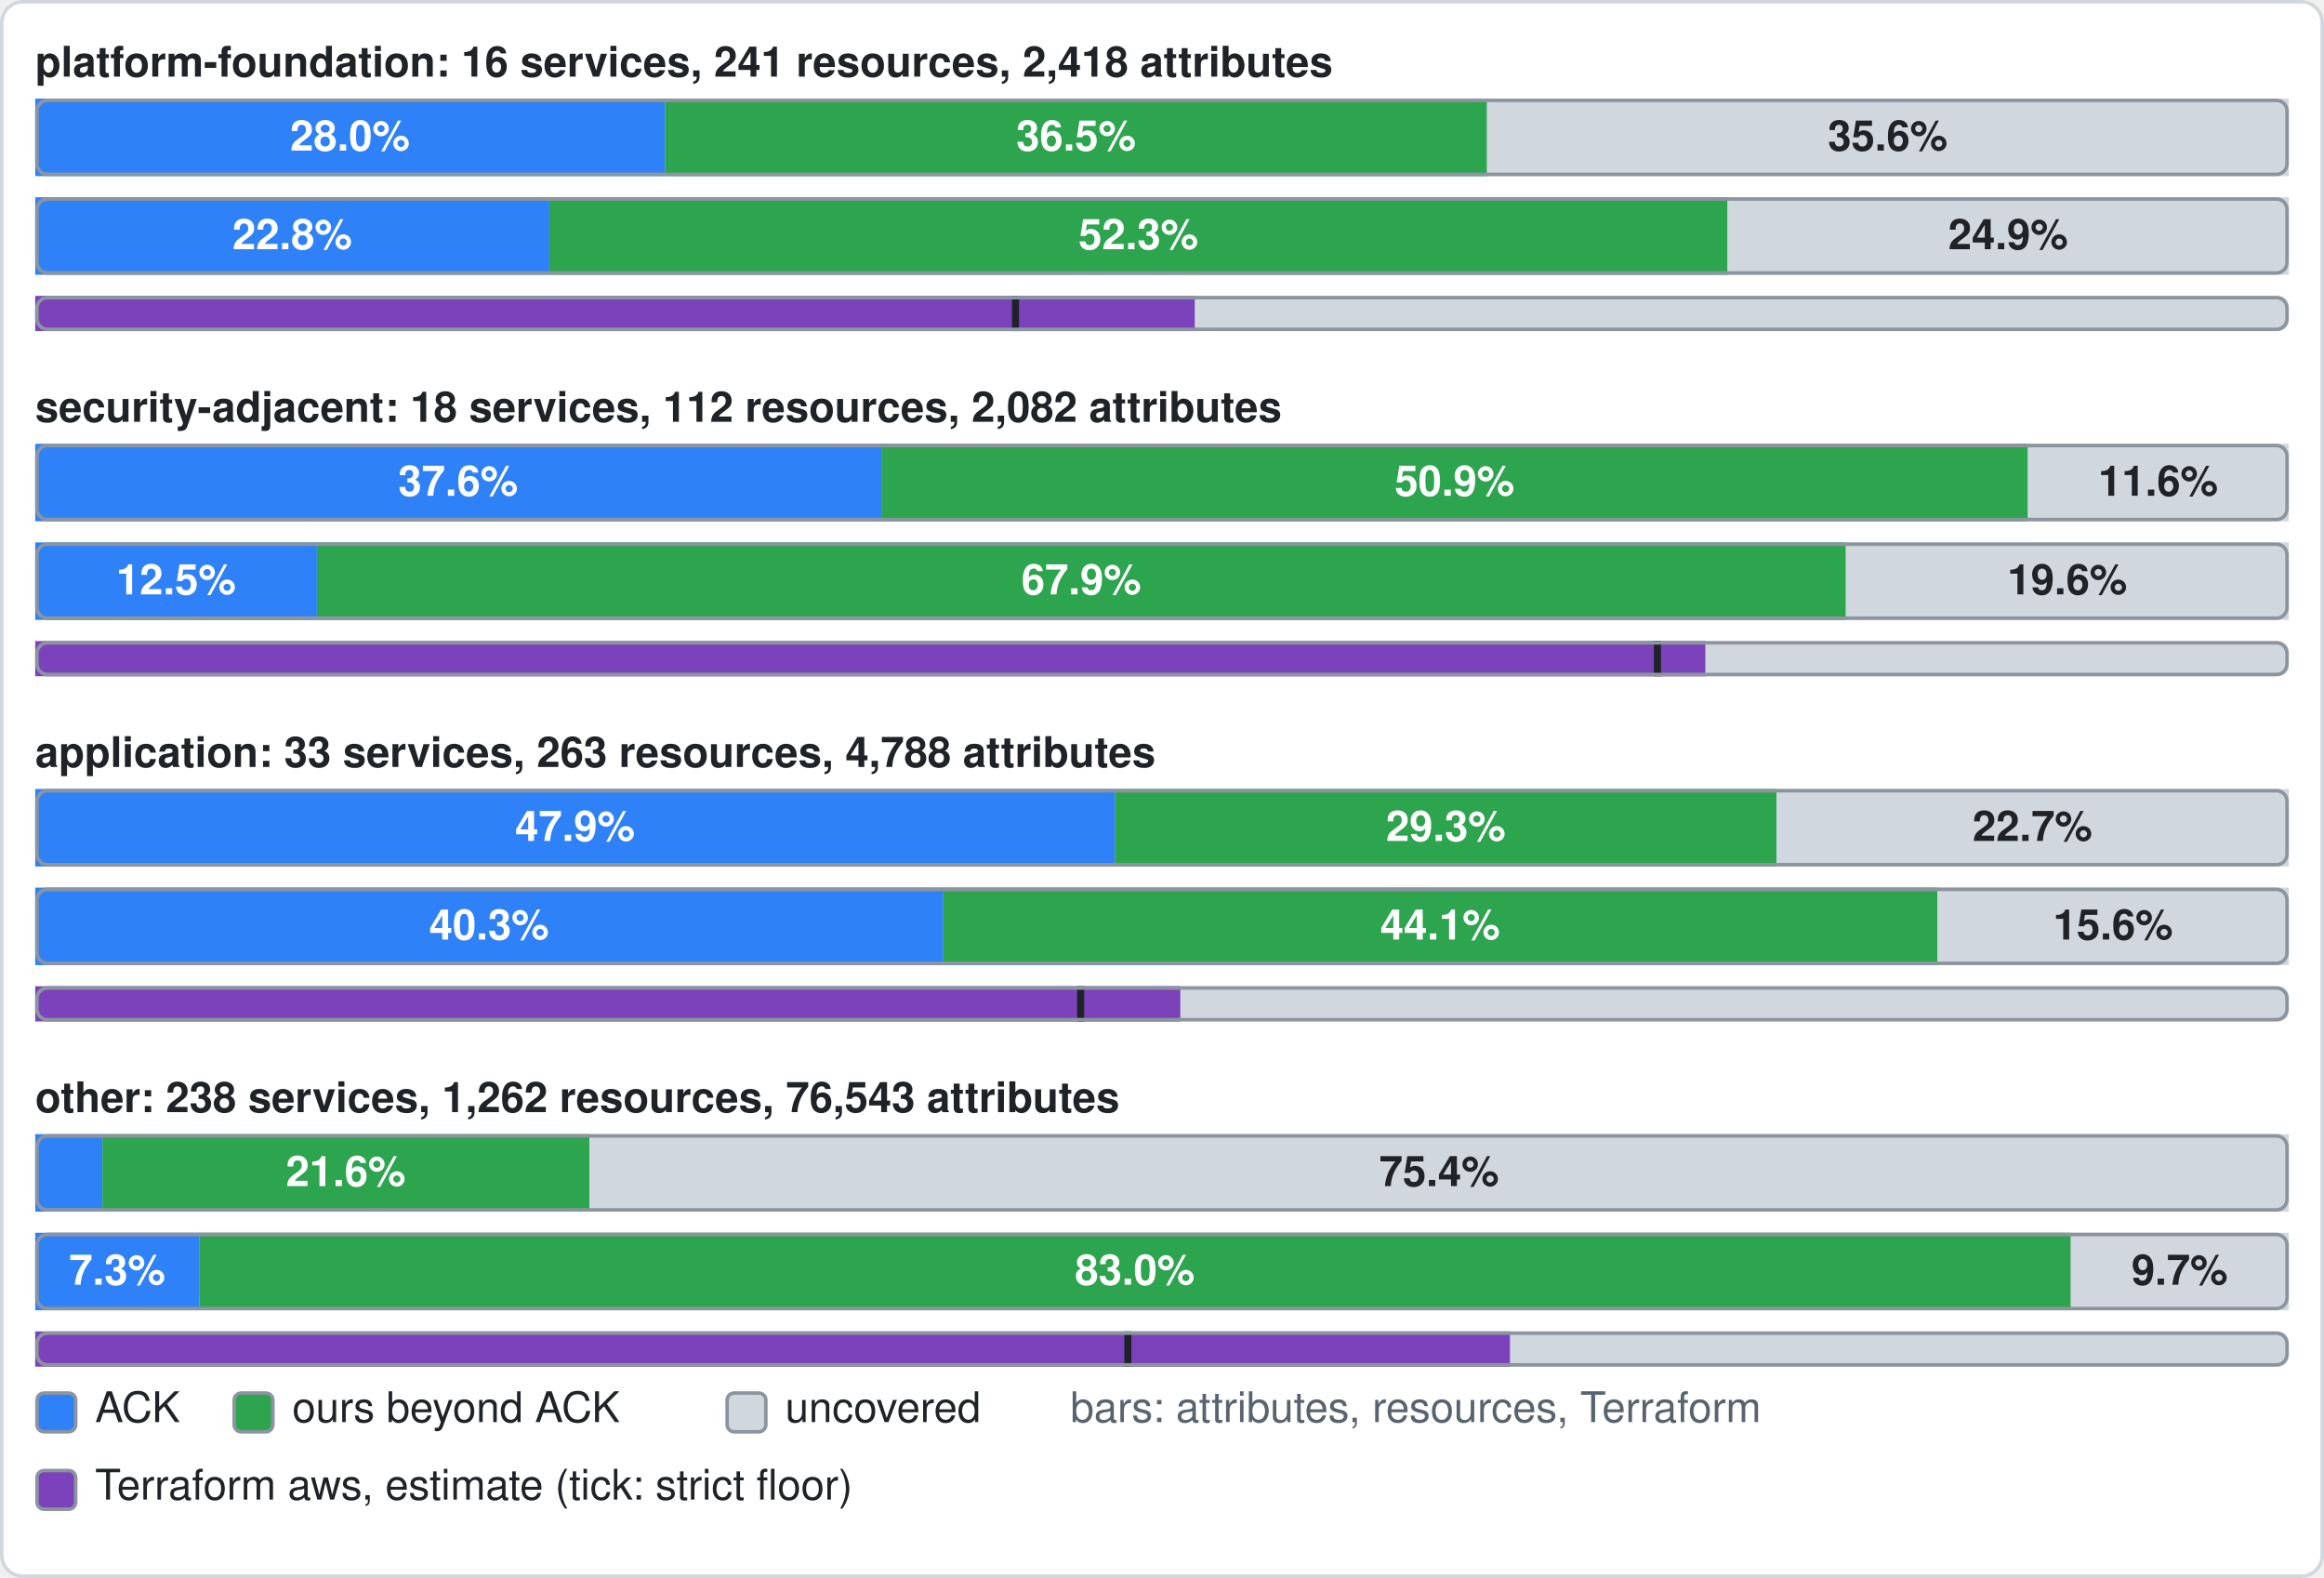
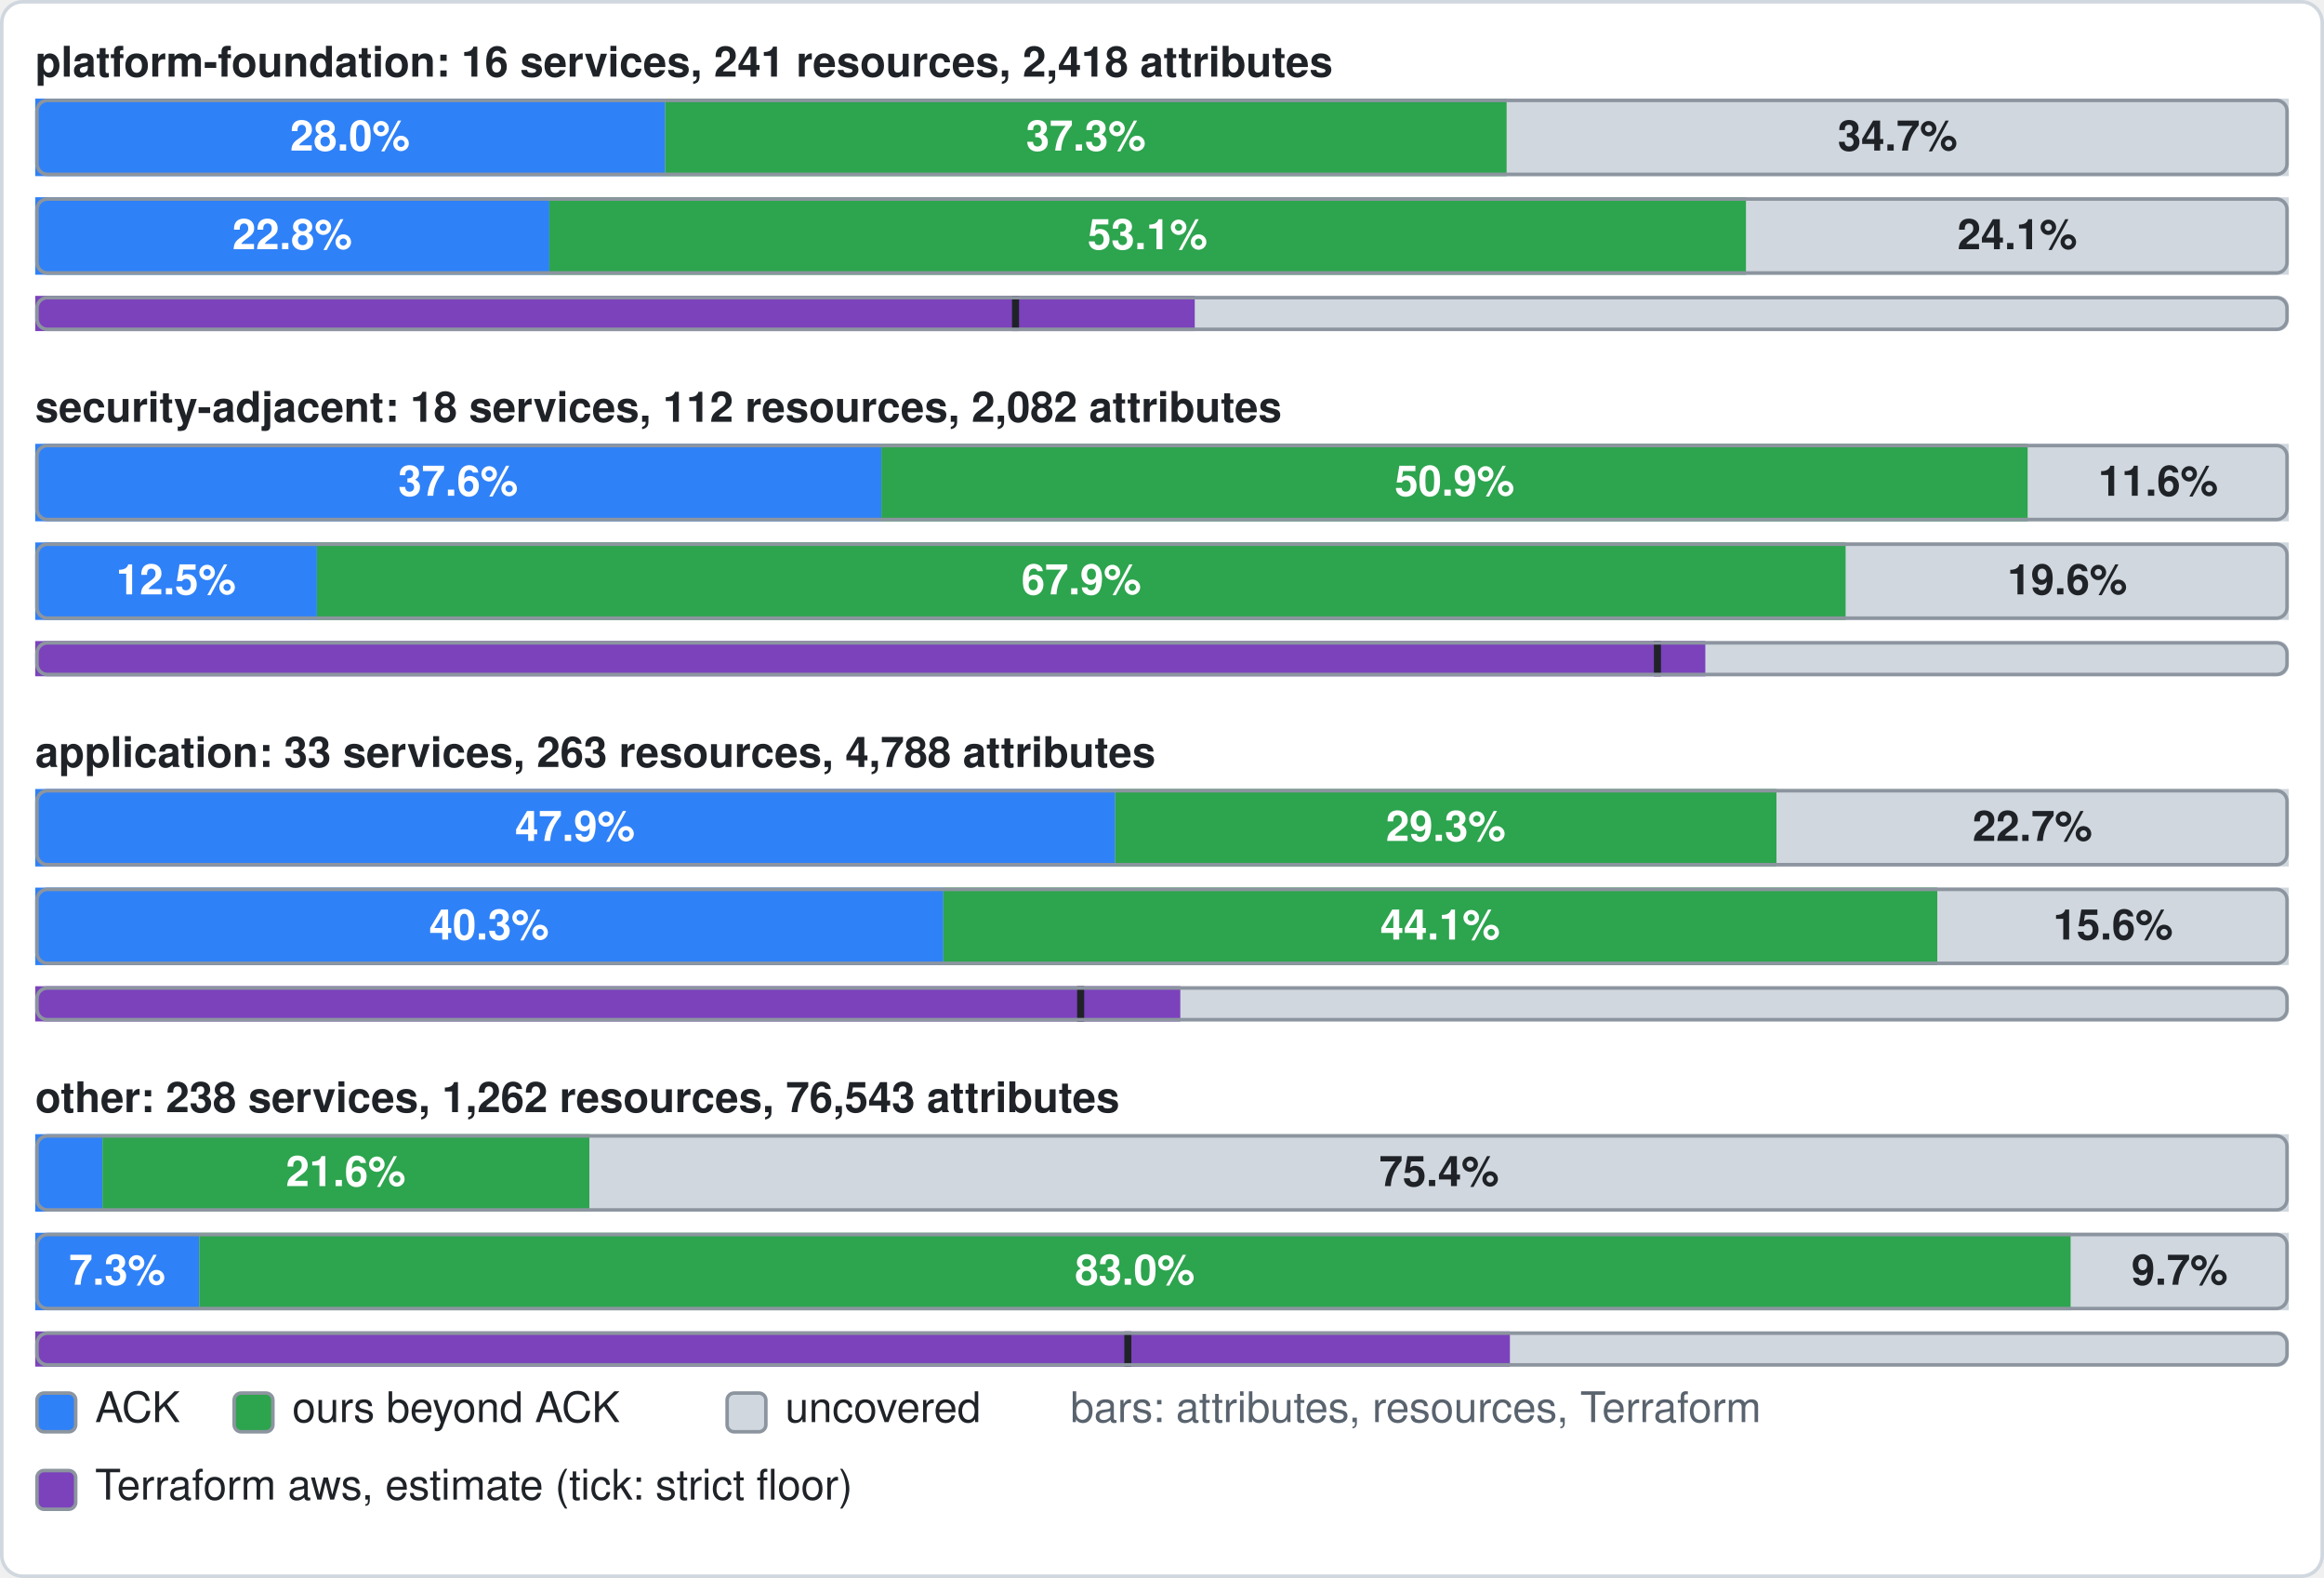
- <svg xmlns="http://www.w3.org/2000/svg" width="660" height="448" viewBox="0 0 660 448" role="img" aria-label="platform-foundation: attributes official 28.0%, ours beyond 36.5%, uncovered 35.6%; resources official 22.8%, ours beyond 52.3%, uncovered 24.9%; Terraform aws provider (estimate): 51.5% of 2400 attributes, at least 43.5%. security-adjacent: attributes official 37.6%, ours beyond 50.9%, uncovered 11.6%; resources official 12.5%, ours beyond 67.9%, uncovered 19.6%; Terraform aws provider (estimate): 74.1% of 2082 attributes, at least 72.0%. application: attributes official 47.9%, ours beyond 29.3%, uncovered 22.7%; resources official 40.3%, ours beyond 44.1%, uncovered 15.6%; Terraform aws provider (estimate): 50.8% of 4766 attributes, at least 46.4%. other: attributes official 3.0%, ours beyond 21.6%, uncovered 75.4%; resources official 7.3%, ours beyond 83.0%, uncovered 9.7%; Terraform aws provider (estimate): 65.4% of 76525 attributes, at least 48.5%">
+ <svg xmlns="http://www.w3.org/2000/svg" width="660" height="448" viewBox="0 0 660 448" role="img" aria-label="platform-foundation: attributes official 28.0%, ours beyond 37.3%, uncovered 34.7%; resources official 22.8%, ours beyond 53.1%, uncovered 24.1%; Terraform aws provider (estimate): 51.5% of 2400 attributes, at least 43.5%. security-adjacent: attributes official 37.6%, ours beyond 50.9%, uncovered 11.6%; resources official 12.5%, ours beyond 67.9%, uncovered 19.6%; Terraform aws provider (estimate): 74.1% of 2082 attributes, at least 72.0%. application: attributes official 47.9%, ours beyond 29.3%, uncovered 22.7%; resources official 40.3%, ours beyond 44.1%, uncovered 15.6%; Terraform aws provider (estimate): 50.8% of 4766 attributes, at least 46.4%. other: attributes official 3.0%, ours beyond 21.6%, uncovered 75.4%; resources official 7.3%, ours beyond 83.0%, uncovered 9.7%; Terraform aws provider (estimate): 65.4% of 76525 attributes, at least 48.5%">
  <rect x="0.5" y="0.5" width="659" height="447" rx="6" fill="#ffffff" stroke="#d0d7de" />
  <text x="10" y="19" font-family="-apple-system,BlinkMacSystemFont,'Segoe UI',Helvetica,Arial,sans-serif" font-size="12" font-weight="600" fill="#1f2328" dominant-baseline="central">platform-foundation: 16 services, 241 resources, 2,418 attributes</text>
  <rect x="10" y="28" width="640" height="22" rx="3" fill="#d0d7de" />
  <rect x="10" y="28" width="178.9" height="22" fill="#2f81f7" />
  <text x="99.4" y="40" font-family="-apple-system,BlinkMacSystemFont,'Segoe UI',Helvetica,Arial,sans-serif" font-size="12" font-weight="600" fill="#ffffff" text-anchor="middle" dominant-baseline="central">28.0%</text>
-   <rect x="188.9" y="28" width="233.4" height="22" fill="#2da44e" />
-   <text x="305.6" y="40" font-family="-apple-system,BlinkMacSystemFont,'Segoe UI',Helvetica,Arial,sans-serif" font-size="12" font-weight="600" fill="#ffffff" text-anchor="middle" dominant-baseline="central">36.5%</text>
-   <rect x="422.3" y="28" width="227.7" height="22" fill="#d0d7de" />
-   <text x="536.1" y="40" font-family="-apple-system,BlinkMacSystemFont,'Segoe UI',Helvetica,Arial,sans-serif" font-size="12" font-weight="600" fill="#1f2328" text-anchor="middle" dominant-baseline="central">35.6%</text>
+   <rect x="188.9" y="28" width="239" height="22" fill="#2da44e" />
+   <text x="308.4" y="40" font-family="-apple-system,BlinkMacSystemFont,'Segoe UI',Helvetica,Arial,sans-serif" font-size="12" font-weight="600" fill="#ffffff" text-anchor="middle" dominant-baseline="central">37.3%</text>
+   <rect x="427.9" y="28" width="222.1" height="22" fill="#d0d7de" />
+   <text x="538.9" y="40" font-family="-apple-system,BlinkMacSystemFont,'Segoe UI',Helvetica,Arial,sans-serif" font-size="12" font-weight="600" fill="#1f2328" text-anchor="middle" dominant-baseline="central">34.7%</text>
  <rect x="10.5" y="28.5" width="639" height="21" rx="3" fill="none" stroke="#8c959f" />
  <rect x="10" y="56" width="640" height="22" rx="3" fill="#d0d7de" />
  <rect x="10" y="56" width="146" height="22" fill="#2f81f7" />
  <text x="83" y="68" font-family="-apple-system,BlinkMacSystemFont,'Segoe UI',Helvetica,Arial,sans-serif" font-size="12" font-weight="600" fill="#ffffff" text-anchor="middle" dominant-baseline="central">22.8%</text>
-   <rect x="156" y="56" width="334.6" height="22" fill="#2da44e" />
-   <text x="323.3" y="68" font-family="-apple-system,BlinkMacSystemFont,'Segoe UI',Helvetica,Arial,sans-serif" font-size="12" font-weight="600" fill="#ffffff" text-anchor="middle" dominant-baseline="central">52.3%</text>
-   <rect x="490.6" y="56" width="159.4" height="22" fill="#d0d7de" />
-   <text x="570.3" y="68" font-family="-apple-system,BlinkMacSystemFont,'Segoe UI',Helvetica,Arial,sans-serif" font-size="12" font-weight="600" fill="#1f2328" text-anchor="middle" dominant-baseline="central">24.9%</text>
+   <rect x="156" y="56" width="339.9" height="22" fill="#2da44e" />
+   <text x="325.9" y="68" font-family="-apple-system,BlinkMacSystemFont,'Segoe UI',Helvetica,Arial,sans-serif" font-size="12" font-weight="600" fill="#ffffff" text-anchor="middle" dominant-baseline="central">53.1%</text>
+   <rect x="495.9" y="56" width="154.1" height="22" fill="#d0d7de" />
+   <text x="572.9" y="68" font-family="-apple-system,BlinkMacSystemFont,'Segoe UI',Helvetica,Arial,sans-serif" font-size="12" font-weight="600" fill="#1f2328" text-anchor="middle" dominant-baseline="central">24.1%</text>
  <rect x="10.5" y="56.5" width="639" height="21" rx="3" fill="none" stroke="#8c959f" />
  <rect x="10" y="84" width="640" height="10" rx="3" fill="#d0d7de" />
  <rect x="10" y="84" width="329.3" height="10" fill="#7b42bc" />
  <rect x="287.4" y="84" width="2" height="10" fill="#1f2328" />
  <rect x="10.5" y="84.5" width="639" height="9" rx="3" fill="none" stroke="#8c959f" />
  <text x="10" y="117" font-family="-apple-system,BlinkMacSystemFont,'Segoe UI',Helvetica,Arial,sans-serif" font-size="12" font-weight="600" fill="#1f2328" dominant-baseline="central">security-adjacent: 18 services, 112 resources, 2,082 attributes</text>
  <rect x="10" y="126" width="640" height="22" rx="3" fill="#d0d7de" />
  <rect x="10" y="126" width="240.3" height="22" fill="#2f81f7" />
  <text x="130.1" y="138" font-family="-apple-system,BlinkMacSystemFont,'Segoe UI',Helvetica,Arial,sans-serif" font-size="12" font-weight="600" fill="#ffffff" text-anchor="middle" dominant-baseline="central">37.6%</text>
  <rect x="250.3" y="126" width="325.6" height="22" fill="#2da44e" />
  <text x="413.1" y="138" font-family="-apple-system,BlinkMacSystemFont,'Segoe UI',Helvetica,Arial,sans-serif" font-size="12" font-weight="600" fill="#ffffff" text-anchor="middle" dominant-baseline="central">50.9%</text>
  <rect x="575.9" y="126" width="74.1" height="22" fill="#d0d7de" />
  <text x="612.9" y="138" font-family="-apple-system,BlinkMacSystemFont,'Segoe UI',Helvetica,Arial,sans-serif" font-size="12" font-weight="600" fill="#1f2328" text-anchor="middle" dominant-baseline="central">11.6%</text>
  <rect x="10.5" y="126.5" width="639" height="21" rx="3" fill="none" stroke="#8c959f" />
  <rect x="10" y="154" width="640" height="22" rx="3" fill="#d0d7de" />
  <rect x="10" y="154" width="80" height="22" fill="#2f81f7" />
  <text x="50" y="166" font-family="-apple-system,BlinkMacSystemFont,'Segoe UI',Helvetica,Arial,sans-serif" font-size="12" font-weight="600" fill="#ffffff" text-anchor="middle" dominant-baseline="central">12.5%</text>
  <rect x="90" y="154" width="434.2" height="22" fill="#2da44e" />
  <text x="307.1" y="166" font-family="-apple-system,BlinkMacSystemFont,'Segoe UI',Helvetica,Arial,sans-serif" font-size="12" font-weight="600" fill="#ffffff" text-anchor="middle" dominant-baseline="central">67.9%</text>
  <rect x="524.2" y="154" width="125.8" height="22" fill="#d0d7de" />
  <text x="587.1" y="166" font-family="-apple-system,BlinkMacSystemFont,'Segoe UI',Helvetica,Arial,sans-serif" font-size="12" font-weight="600" fill="#1f2328" text-anchor="middle" dominant-baseline="central">19.6%</text>
  <rect x="10.5" y="154.5" width="639" height="21" rx="3" fill="none" stroke="#8c959f" />
  <rect x="10" y="182" width="640" height="10" rx="3" fill="#d0d7de" />
  <rect x="10" y="182" width="474.3" height="10" fill="#7b42bc" />
  <rect x="469.7" y="182" width="2" height="10" fill="#1f2328" />
  <rect x="10.5" y="182.5" width="639" height="9" rx="3" fill="none" stroke="#8c959f" />
  <text x="10" y="215" font-family="-apple-system,BlinkMacSystemFont,'Segoe UI',Helvetica,Arial,sans-serif" font-size="12" font-weight="600" fill="#1f2328" dominant-baseline="central">application: 33 services, 263 resources, 4,788 attributes</text>
  <rect x="10" y="224" width="640" height="22" rx="3" fill="#d0d7de" />
  <rect x="10" y="224" width="306.7" height="22" fill="#2f81f7" />
  <text x="163.3" y="236" font-family="-apple-system,BlinkMacSystemFont,'Segoe UI',Helvetica,Arial,sans-serif" font-size="12" font-weight="600" fill="#ffffff" text-anchor="middle" dominant-baseline="central">47.9%</text>
  <rect x="316.7" y="224" width="187.8" height="22" fill="#2da44e" />
  <text x="410.6" y="236" font-family="-apple-system,BlinkMacSystemFont,'Segoe UI',Helvetica,Arial,sans-serif" font-size="12" font-weight="600" fill="#ffffff" text-anchor="middle" dominant-baseline="central">29.3%</text>
  <rect x="504.5" y="224" width="145.5" height="22" fill="#d0d7de" />
  <text x="577.2" y="236" font-family="-apple-system,BlinkMacSystemFont,'Segoe UI',Helvetica,Arial,sans-serif" font-size="12" font-weight="600" fill="#1f2328" text-anchor="middle" dominant-baseline="central">22.7%</text>
  <rect x="10.5" y="224.5" width="639" height="21" rx="3" fill="none" stroke="#8c959f" />
  <rect x="10" y="252" width="640" height="22" rx="3" fill="#d0d7de" />
  <rect x="10" y="252" width="257.9" height="22" fill="#2f81f7" />
  <text x="138.9" y="264" font-family="-apple-system,BlinkMacSystemFont,'Segoe UI',Helvetica,Arial,sans-serif" font-size="12" font-weight="600" fill="#ffffff" text-anchor="middle" dominant-baseline="central">40.3%</text>
  <rect x="267.9" y="252" width="282.3" height="22" fill="#2da44e" />
  <text x="409" y="264" font-family="-apple-system,BlinkMacSystemFont,'Segoe UI',Helvetica,Arial,sans-serif" font-size="12" font-weight="600" fill="#ffffff" text-anchor="middle" dominant-baseline="central">44.1%</text>
  <rect x="550.2" y="252" width="99.8" height="22" fill="#d0d7de" />
  <text x="600.1" y="264" font-family="-apple-system,BlinkMacSystemFont,'Segoe UI',Helvetica,Arial,sans-serif" font-size="12" font-weight="600" fill="#1f2328" text-anchor="middle" dominant-baseline="central">15.6%</text>
  <rect x="10.5" y="252.5" width="639" height="21" rx="3" fill="none" stroke="#8c959f" />
  <rect x="10" y="280" width="640" height="10" rx="3" fill="#d0d7de" />
  <rect x="10" y="280" width="325.2" height="10" fill="#7b42bc" />
  <rect x="305.9" y="280" width="2" height="10" fill="#1f2328" />
  <rect x="10.5" y="280.5" width="639" height="9" rx="3" fill="none" stroke="#8c959f" />
  <text x="10" y="313" font-family="-apple-system,BlinkMacSystemFont,'Segoe UI',Helvetica,Arial,sans-serif" font-size="12" font-weight="600" fill="#1f2328" dominant-baseline="central">other: 238 services, 1,262 resources, 76,543 attributes</text>
  <rect x="10" y="322" width="640" height="22" rx="3" fill="#d0d7de" />
  <rect x="10" y="322" width="19.1" height="22" fill="#2f81f7" />
  <rect x="29.1" y="322" width="138.3" height="22" fill="#2da44e" />
  <text x="98.2" y="334" font-family="-apple-system,BlinkMacSystemFont,'Segoe UI',Helvetica,Arial,sans-serif" font-size="12" font-weight="600" fill="#ffffff" text-anchor="middle" dominant-baseline="central">21.6%</text>
  <rect x="167.4" y="322" width="482.6" height="22" fill="#d0d7de" />
  <text x="408.7" y="334" font-family="-apple-system,BlinkMacSystemFont,'Segoe UI',Helvetica,Arial,sans-serif" font-size="12" font-weight="600" fill="#1f2328" text-anchor="middle" dominant-baseline="central">75.4%</text>
  <rect x="10.5" y="322.5" width="639" height="21" rx="3" fill="none" stroke="#8c959f" />
  <rect x="10" y="350" width="640" height="22" rx="3" fill="#d0d7de" />
  <rect x="10" y="350" width="46.6" height="22" fill="#2f81f7" />
  <text x="33.3" y="362" font-family="-apple-system,BlinkMacSystemFont,'Segoe UI',Helvetica,Arial,sans-serif" font-size="12" font-weight="600" fill="#ffffff" text-anchor="middle" dominant-baseline="central">7.3%</text>
  <rect x="56.6" y="350" width="531.5" height="22" fill="#2da44e" />
  <text x="322.3" y="362" font-family="-apple-system,BlinkMacSystemFont,'Segoe UI',Helvetica,Arial,sans-serif" font-size="12" font-weight="600" fill="#ffffff" text-anchor="middle" dominant-baseline="central">83.0%</text>
  <rect x="588.1" y="350" width="61.9" height="22" fill="#d0d7de" />
  <text x="619" y="362" font-family="-apple-system,BlinkMacSystemFont,'Segoe UI',Helvetica,Arial,sans-serif" font-size="12" font-weight="600" fill="#1f2328" text-anchor="middle" dominant-baseline="central">9.7%</text>
  <rect x="10.5" y="350.5" width="639" height="21" rx="3" fill="none" stroke="#8c959f" />
  <rect x="10" y="378" width="640" height="10" rx="3" fill="#d0d7de" />
  <rect x="10" y="378" width="418.8" height="10" fill="#7b42bc" />
  <rect x="319.3" y="378" width="2" height="10" fill="#1f2328" />
  <rect x="10.5" y="378.5" width="639" height="9" rx="3" fill="none" stroke="#8c959f" />
  <rect x="10.5" y="395.5" width="11" height="11" rx="2" fill="#2f81f7" stroke="#8c959f" />
  <text x="27" y="401" font-family="-apple-system,BlinkMacSystemFont,'Segoe UI',Helvetica,Arial,sans-serif" font-size="12" fill="#1f2328" dominant-baseline="central">ACK</text>
  <rect x="66.5" y="395.5" width="11" height="11" rx="2" fill="#2da44e" stroke="#8c959f" />
  <text x="83" y="401" font-family="-apple-system,BlinkMacSystemFont,'Segoe UI',Helvetica,Arial,sans-serif" font-size="12" fill="#1f2328" dominant-baseline="central">ours beyond ACK</text>
  <rect x="206.5" y="395.5" width="11" height="11" rx="2" fill="#d0d7de" stroke="#8c959f" />
  <text x="223" y="401" font-family="-apple-system,BlinkMacSystemFont,'Segoe UI',Helvetica,Arial,sans-serif" font-size="12" fill="#1f2328" dominant-baseline="central">uncovered</text>
  <text x="304" y="401" font-family="-apple-system,BlinkMacSystemFont,'Segoe UI',Helvetica,Arial,sans-serif" font-size="12" fill="#59636e" dominant-baseline="central">bars: attributes, resources, Terraform</text>
  <rect x="10.5" y="417.5" width="11" height="11" rx="2" fill="#7b42bc" stroke="#8c959f" />
  <text x="27" y="423" font-family="-apple-system,BlinkMacSystemFont,'Segoe UI',Helvetica,Arial,sans-serif" font-size="12" fill="#1f2328" dominant-baseline="central">Terraform aws, estimate (tick: strict floor)</text>
</svg>
